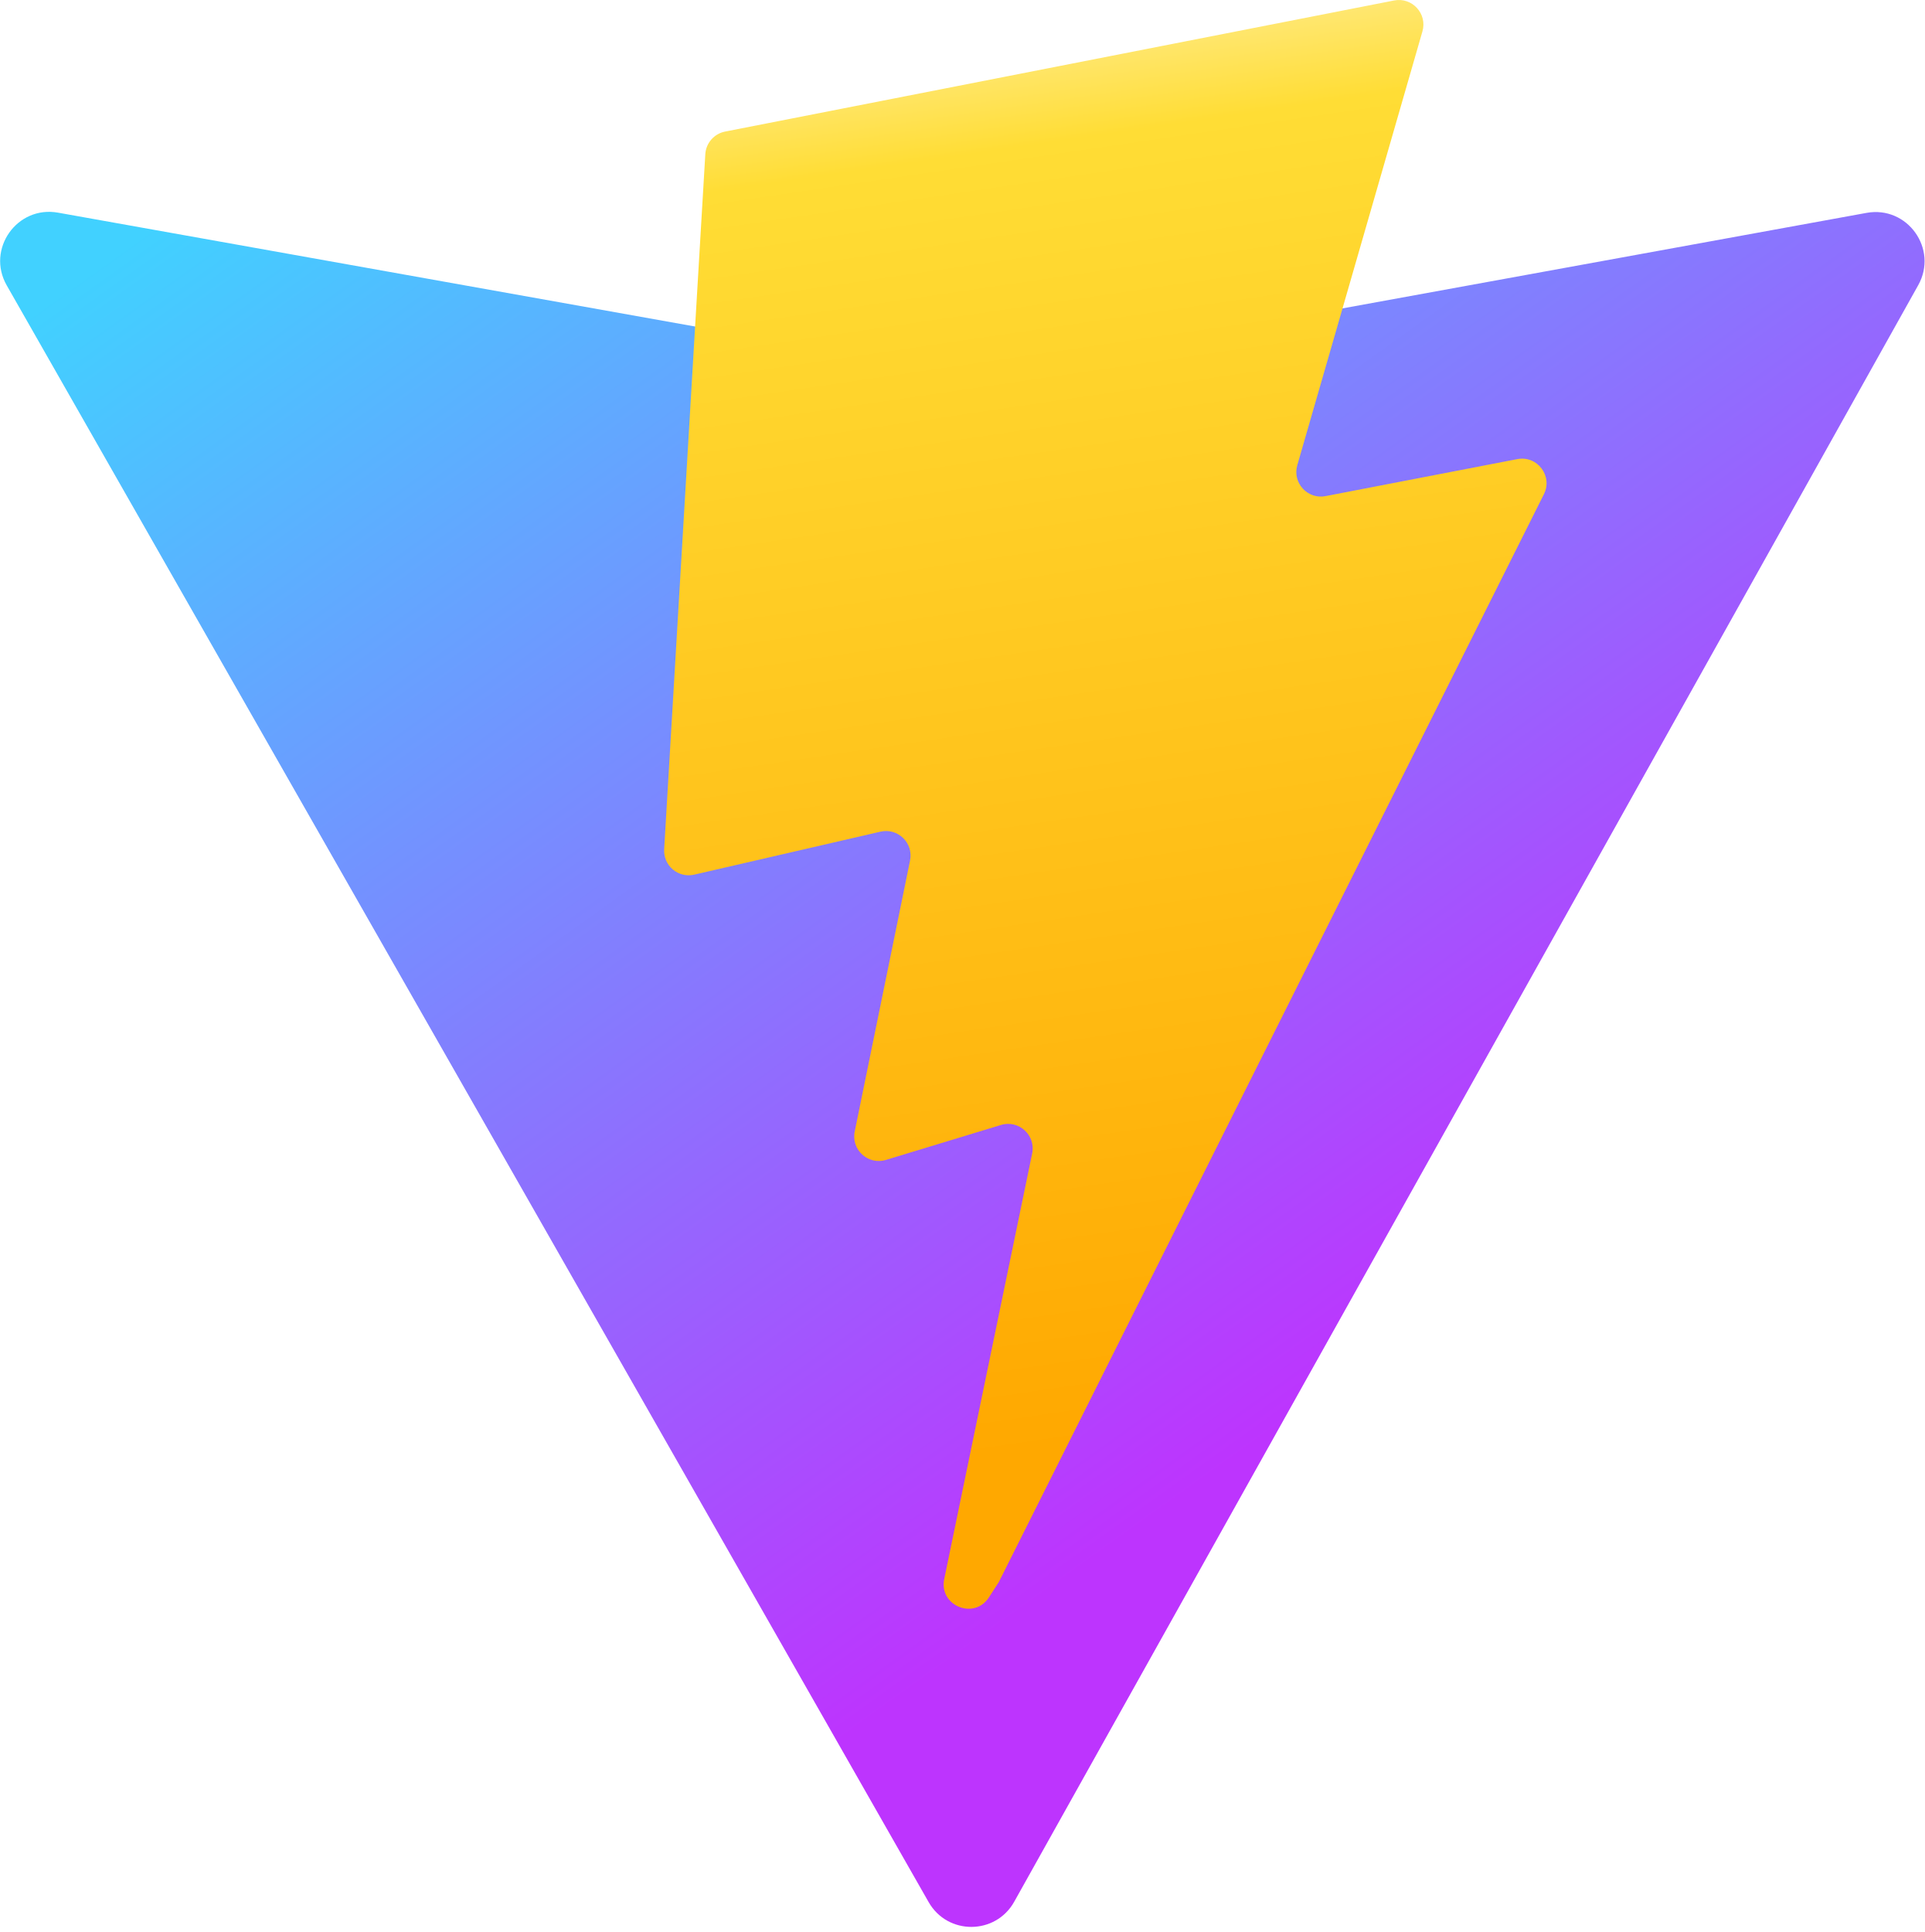
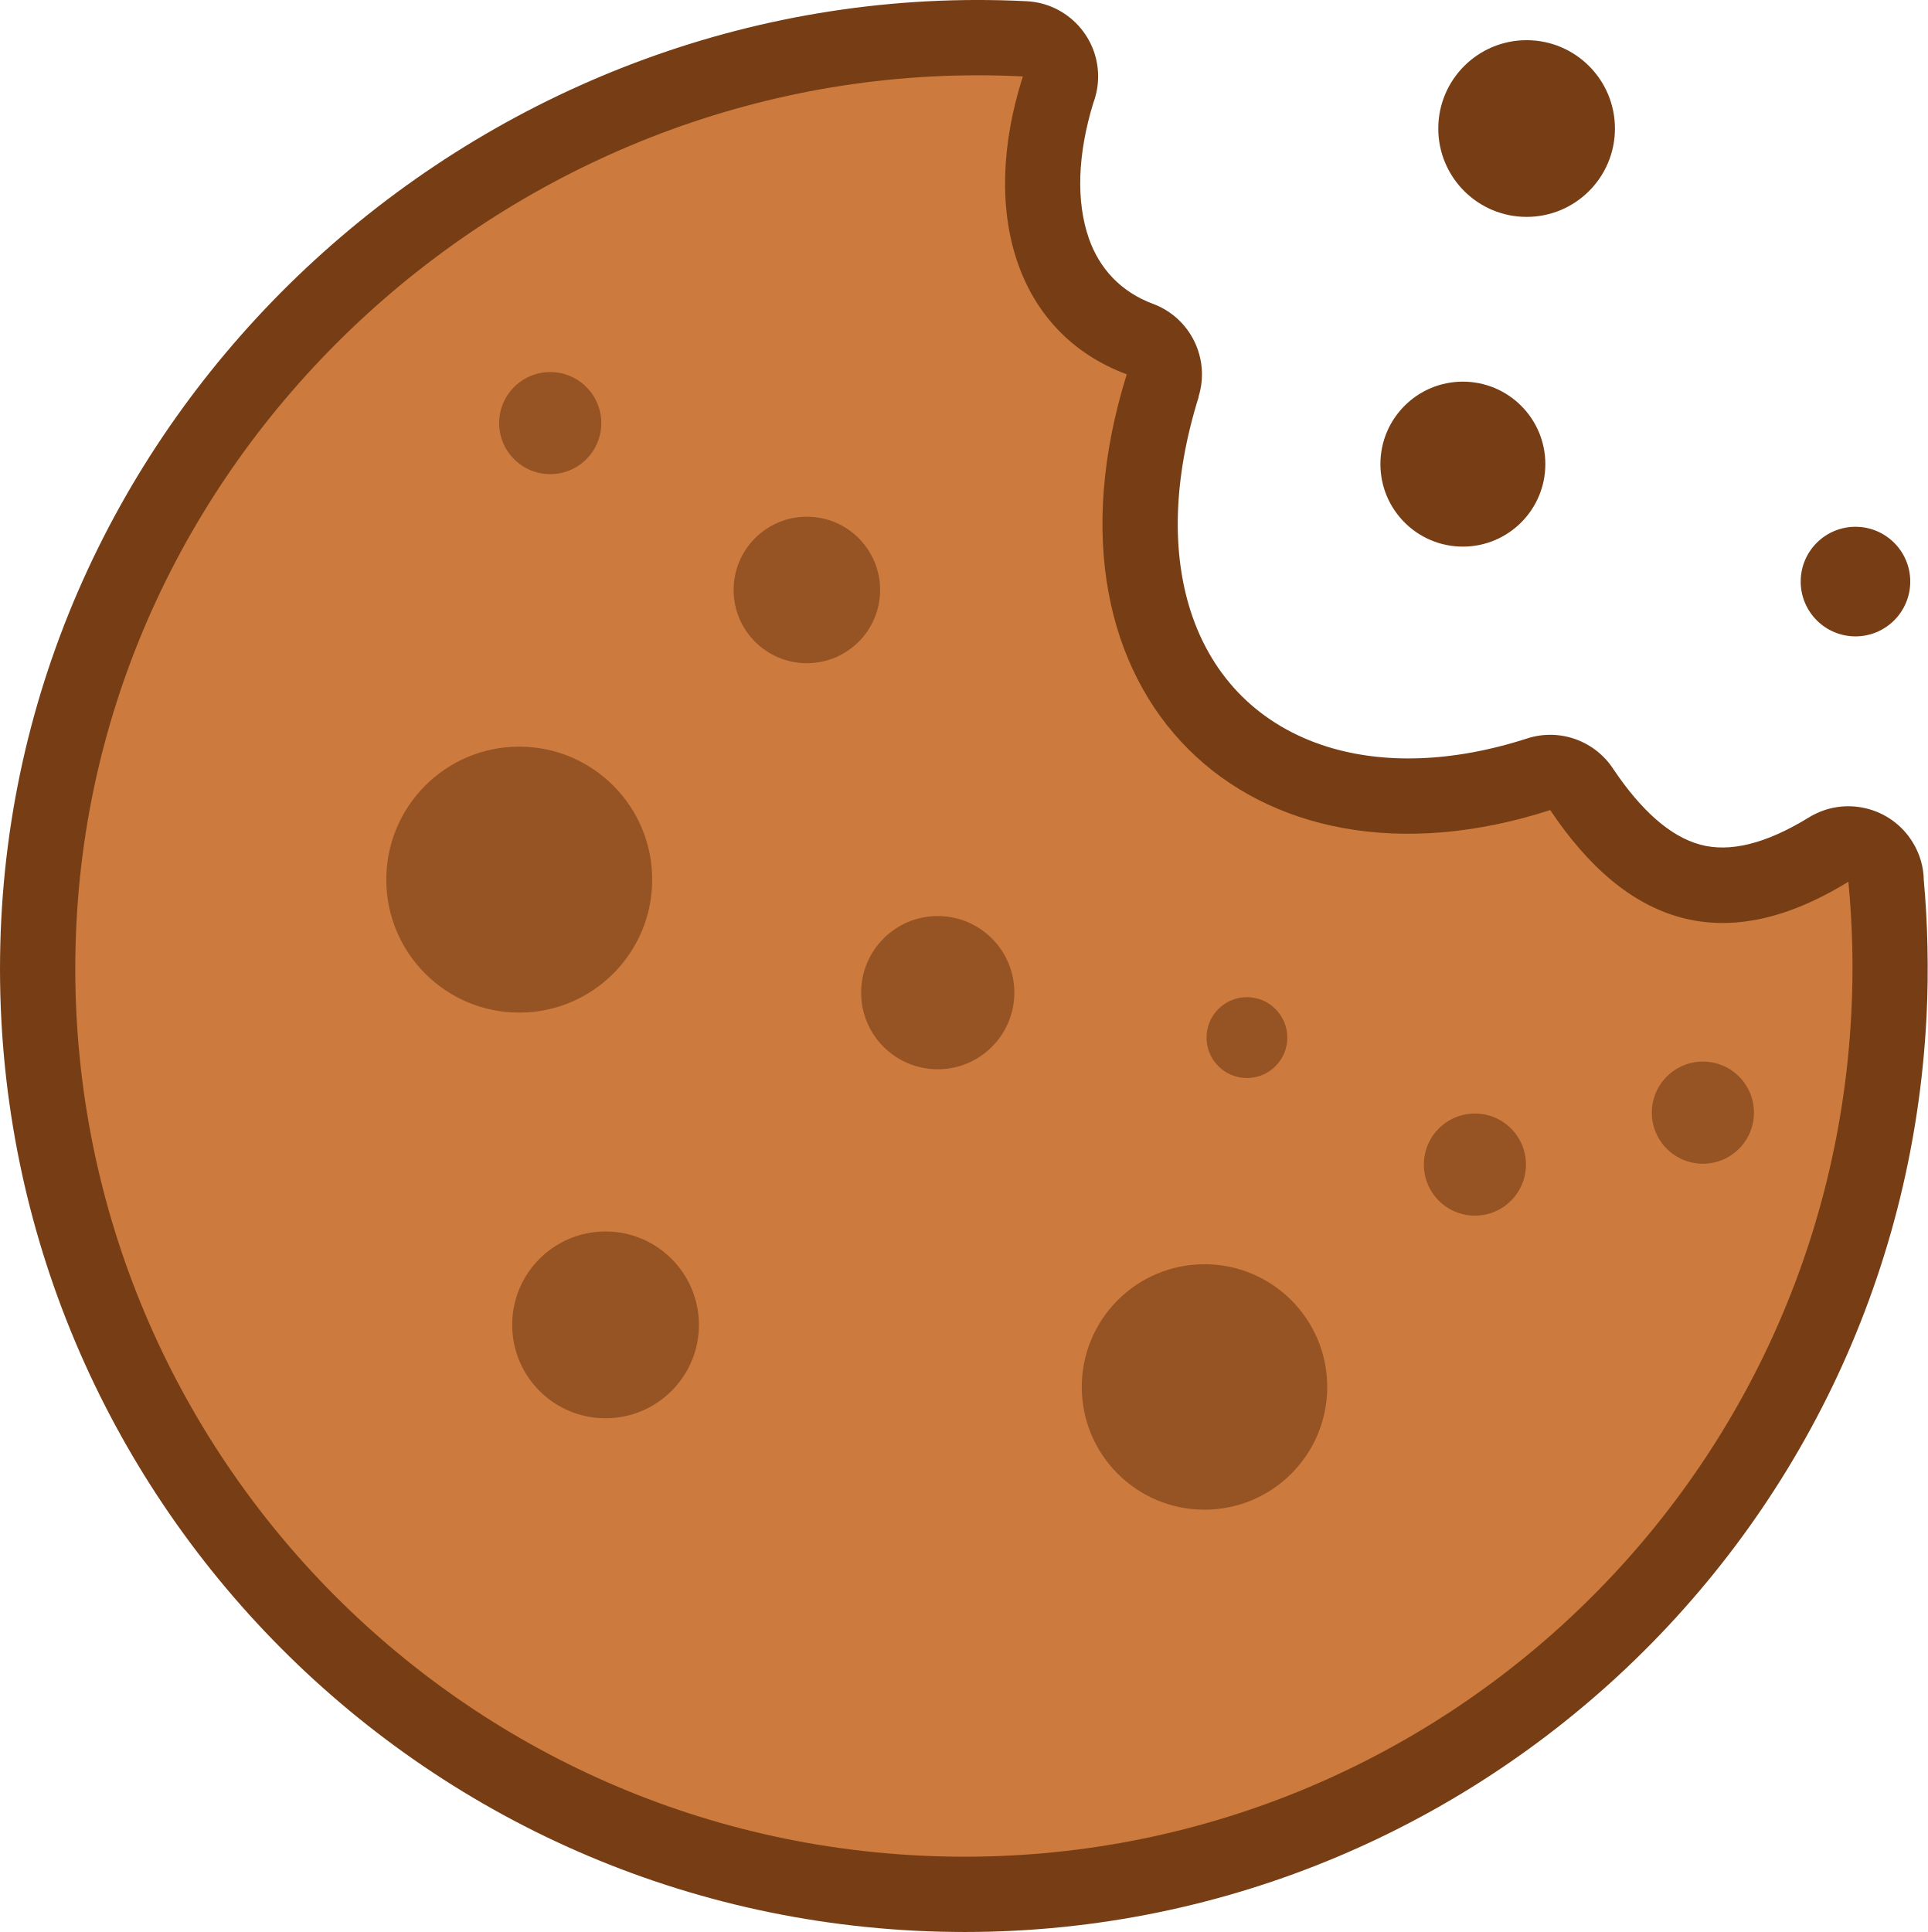
- <svg xmlns="http://www.w3.org/2000/svg" aria-hidden="true" role="img" class="iconify iconify--logos" width="31.88" height="32" preserveAspectRatio="xMidYMid meet" viewBox="0 0 256 257">
-   <defs>
-     <linearGradient id="IconifyId1813088fe1fbc01fb466" x1="-.828%" x2="57.636%" y1="7.652%" y2="78.411%">
-       <stop offset="0%" stop-color="#41D1FF" />
-       <stop offset="100%" stop-color="#BD34FE" />
-     </linearGradient>
-     <linearGradient id="IconifyId1813088fe1fbc01fb467" x1="43.376%" x2="50.316%" y1="2.242%" y2="89.03%">
-       <stop offset="0%" stop-color="#FFEA83" />
-       <stop offset="8.333%" stop-color="#FFDD35" />
-       <stop offset="100%" stop-color="#FFA800" />
-     </linearGradient>
-   </defs>
-   <path fill="url(#IconifyId1813088fe1fbc01fb466)" d="M255.153 37.938L134.897 252.976c-2.483 4.44-8.862 4.466-11.382.048L.875 37.958c-2.746-4.814 1.371-10.646 6.827-9.67l120.385 21.517a6.537 6.537 0 0 0 2.322-.004l117.867-21.483c5.438-.991 9.574 4.796 6.877 9.62Z" />
-   <path fill="url(#IconifyId1813088fe1fbc01fb467)" d="M185.432.063L96.44 17.501a3.268 3.268 0 0 0-2.634 3.014l-5.474 92.456a3.268 3.268 0 0 0 3.997 3.378l24.777-5.718c2.318-.535 4.413 1.507 3.936 3.838l-7.361 36.047c-.495 2.426 1.782 4.5 4.151 3.78l15.304-4.649c2.372-.72 4.652 1.36 4.15 3.788l-11.698 56.621c-.732 3.542 3.979 5.473 5.943 2.437l1.313-2.028l72.516-144.72c1.215-2.423-.88-5.186-3.54-4.672l-25.505 4.922c-2.396.462-4.435-1.77-3.759-4.114l16.646-57.705c.677-2.35-1.37-4.583-3.769-4.113Z" />
+ <svg xmlns="http://www.w3.org/2000/svg" shape-rendering="geometricPrecision" text-rendering="geometricPrecision" image-rendering="optimizeQuality" fill-rule="evenodd" clip-rule="evenodd" viewBox="0 0 511 512.1">
+   <path fill="#773E15" d="M491.85 139.63c8.02 0 14.52 6.5 14.52 14.52s-6.5 14.53-14.52 14.53-14.52-6.51-14.52-14.53 6.5-14.52 14.52-14.52zm-64.11 64.34c7.32 10.84 14.97 17.75 22.99 19.92 7.68 2.07 17.17-.09 28.77-7.22 9.41-5.78 21.73-2.84 27.51 6.57 1.96 3.18 2.92 6.69 2.96 10.18.51 5.6.83 11.35.96 17.23.14 6.35.07 12.61-.24 18.71-3.54 70.48-35.32 132.85-83.83 176.72-48.52 43.86-113.74 69.23-184.12 65.69-70.47-3.54-132.85-35.33-176.72-83.83C22.15 379.42-3.21 314.21.33 243.82 3.87 173.45 36.49 110.91 85.78 66.8 135.26 22.53 201.56-3.22 272.08.32c11 .52 19.51 9.87 18.99 20.87-.1 2.16-.54 4.21-1.26 6.12-4.21 13.71-4.56 26.18-1.17 35.89 2.79 7.99 8.49 14.18 17 17.34 9.97 3.71 15.21 14.57 12.07 24.61l.05.01c-6.91 22.15-7.09 41.49-2.13 56.87 2.88 8.95 7.55 16.57 13.64 22.59 6.09 6.02 13.73 10.55 22.55 13.3 14.81 4.61 32.96 4.28 53.01-2.19 8.81-2.83 18.15.79 22.91 8.24zm-39.96-102.81c12.07 0 21.86 9.79 21.86 21.86s-9.79 21.87-21.86 21.87c-12.08 0-21.86-9.8-21.86-21.87s9.78-21.86 21.86-21.86zm16.9-90.51c12.93 0 23.41 10.49 23.41 23.42 0 12.94-10.48 23.42-23.41 23.42s-23.42-10.48-23.42-23.42c0-12.93 10.49-23.42 23.42-23.42z" />
+   <path fill="#CC7A3D" d="M410.93 214.72c20.21 30.17 45.81 39.43 79.04 18.99 1.1 11.37 1.38 22.96.79 34.71-6.54 129.93-117.16 229.96-247.08 223.42-129.93-6.53-229.95-117.16-223.42-247.08 6.53-129.92 120.95-231.04 250.88-224.5-11.52 36.03-1.78 68.05 27.54 78.96-26.59 85.33 32.74 141.16 112.25 115.5z" />
+   <path fill="#965323" d="M137.64 197.91c19.46 0 35.24 15.78 35.24 35.24 0 19.47-15.78 35.25-35.24 35.25s-35.24-15.78-35.24-35.25c0-19.46 15.78-35.24 35.24-35.24zm313.76 83.48c7.48 0 13.54 6.06 13.54 13.53s-6.06 13.54-13.54 13.54c-7.47 0-13.53-6.07-13.53-13.54 0-7.47 6.06-13.53 13.53-13.53zm-60.43 13.77c7.48 0 13.53 6.06 13.53 13.53s-6.05 13.53-13.53 13.53c-7.47 0-13.53-6.06-13.53-13.53s6.06-13.53 13.53-13.53zm-60.43-30.84c5.91 0 10.7 4.8 10.7 10.71 0 5.91-4.79 10.71-10.7 10.71-5.92 0-10.71-4.8-10.71-10.71 0-5.91 4.79-10.71 10.71-10.71zM145.86 98.62c7.47 0 13.53 6.06 13.53 13.53s-6.06 13.53-13.53 13.53c-7.48 0-13.54-6.06-13.54-13.53s6.06-13.53 13.54-13.53zm102.71 144.19c11.22 0 20.31 9.09 20.31 20.31 0 11.21-9.09 20.3-20.31 20.3-11.21 0-20.3-9.09-20.3-20.3 0-11.22 9.09-20.31 20.3-20.31zm-88.06 83.61c13.67 0 24.76 11.09 24.76 24.75 0 13.67-11.09 24.76-24.76 24.76-13.67 0-24.74-11.09-24.74-24.76 0-13.66 11.07-24.75 24.74-24.75zm53.37-189.46c10.73 0 19.42 8.7 19.42 19.42 0 10.72-8.69 19.41-19.42 19.41-10.72 0-19.41-8.69-19.41-19.41s8.69-19.42 19.41-19.42zM319.29 335.1c17.96 0 32.53 14.56 32.53 32.53s-14.57 32.53-32.53 32.53c-17.97 0-32.53-14.56-32.53-32.53s14.56-32.53 32.53-32.53z" />
</svg>
